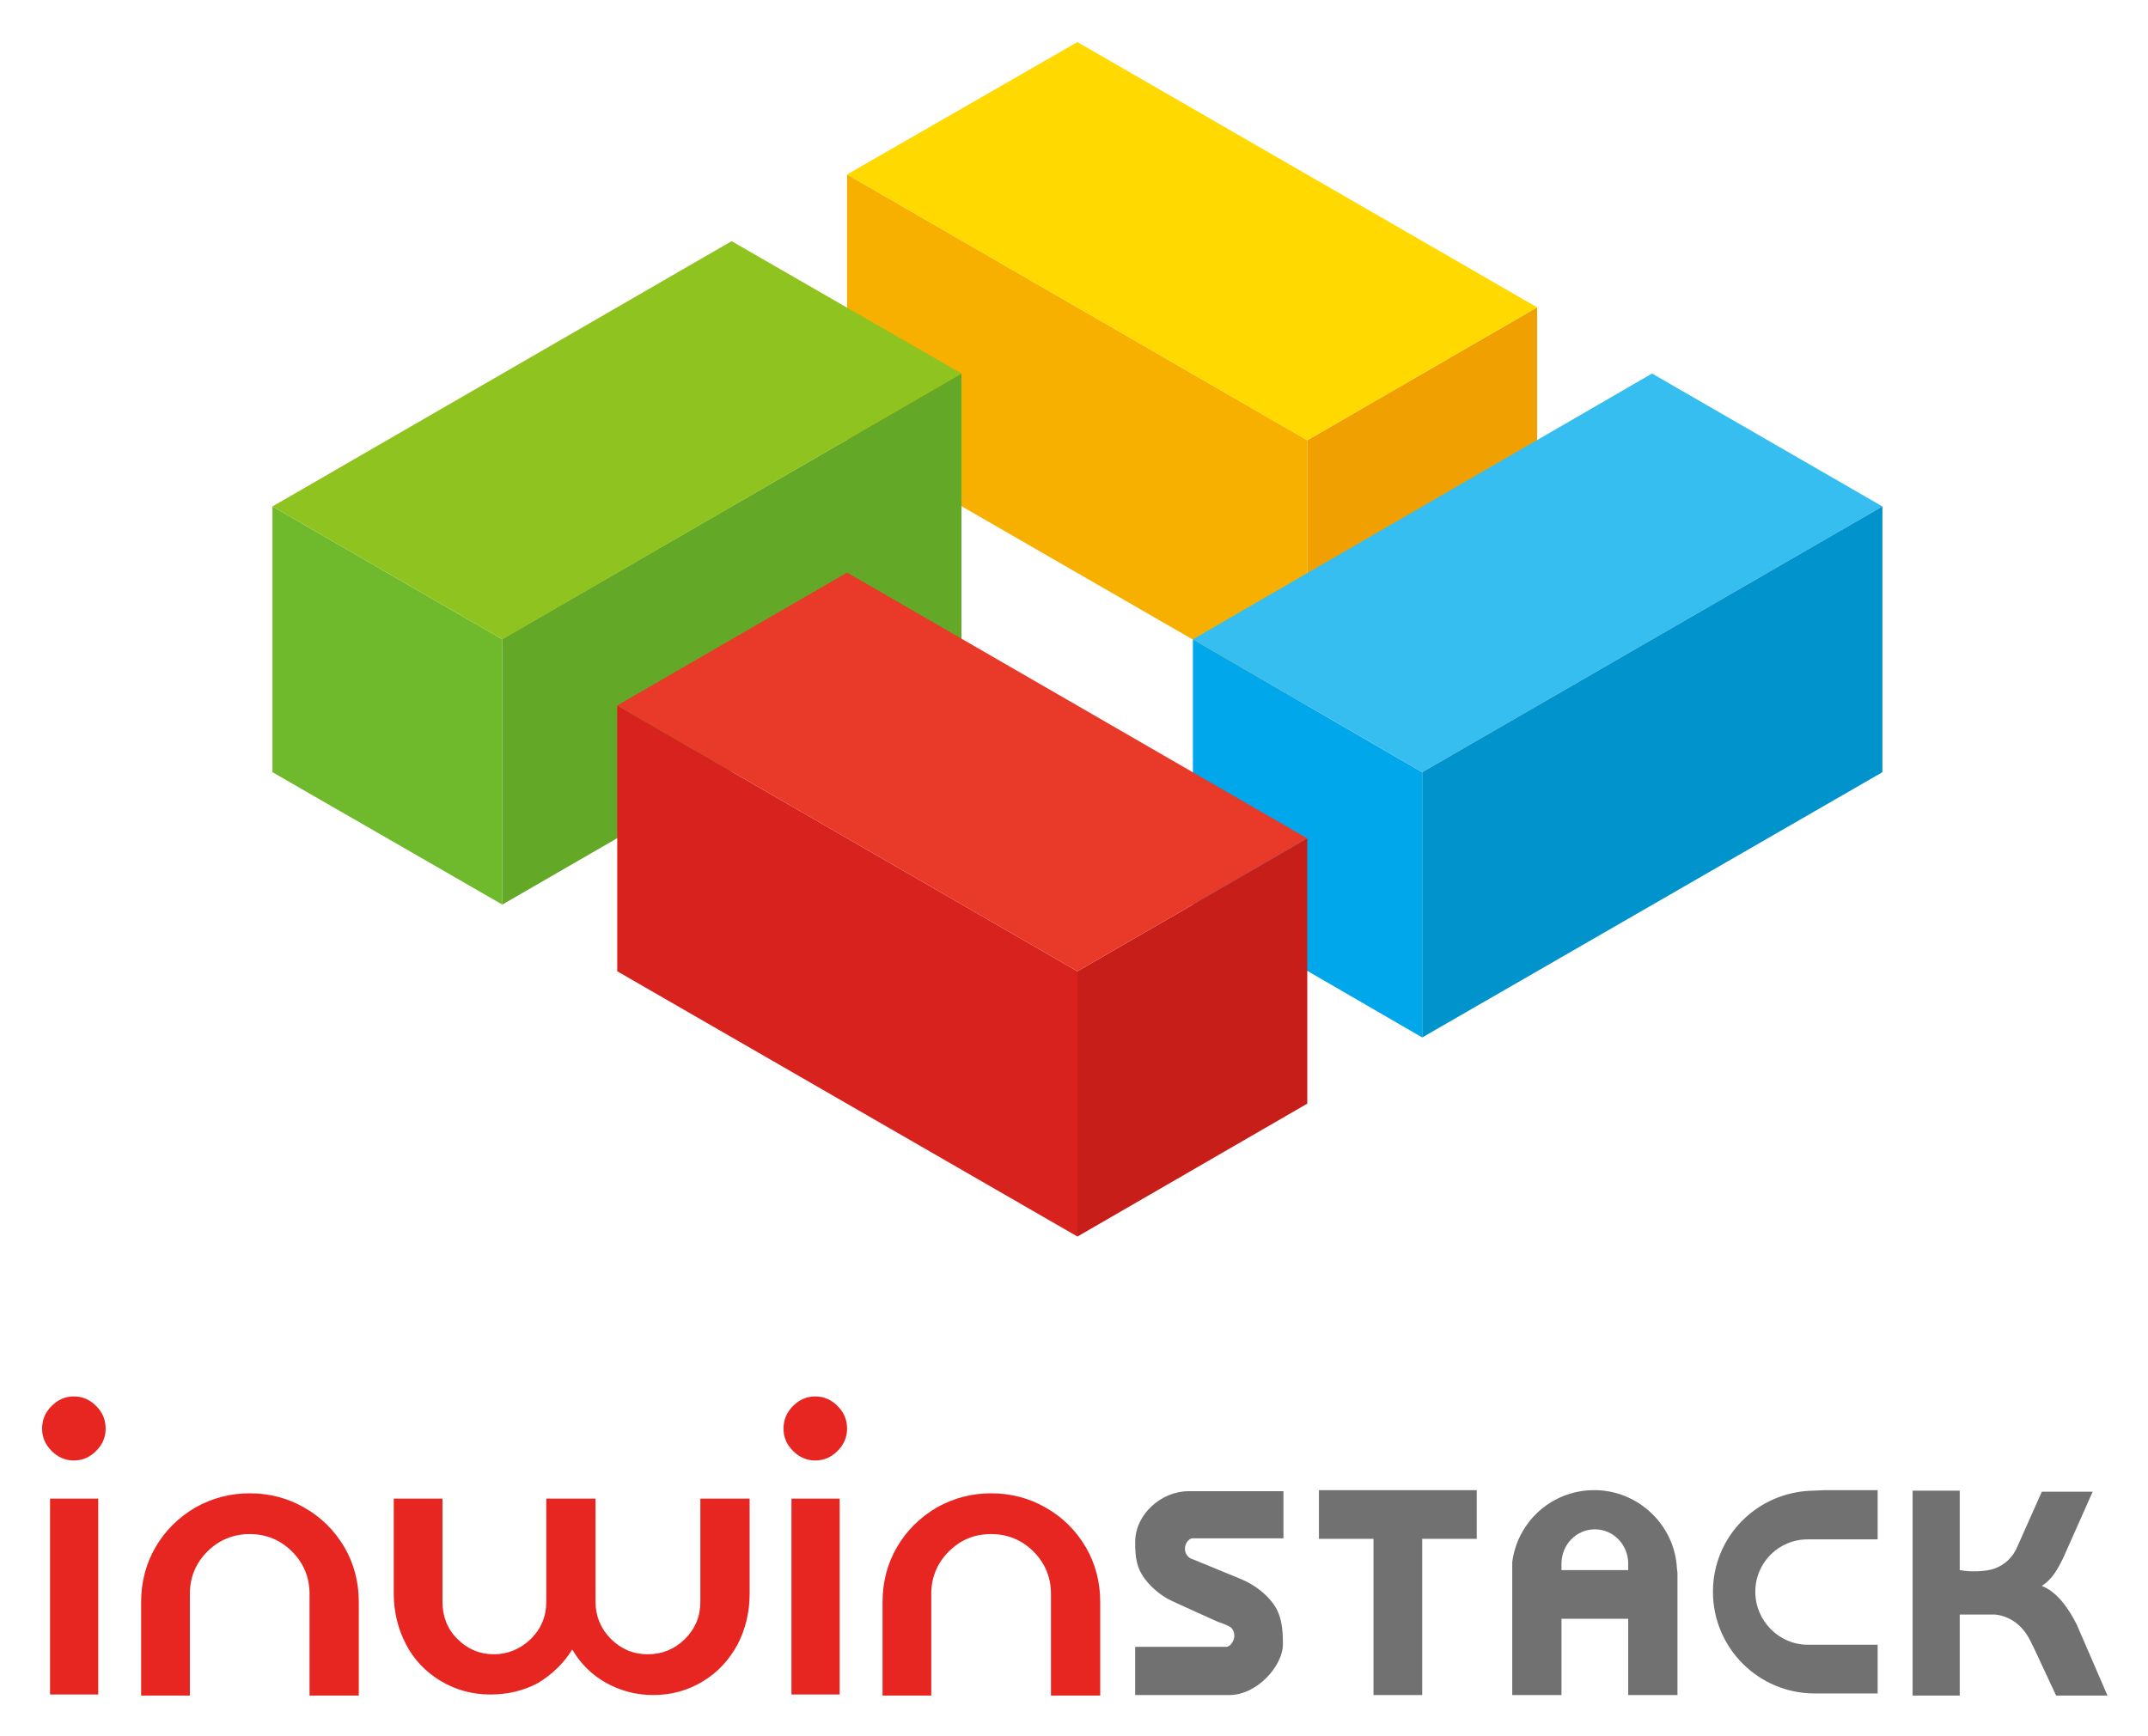
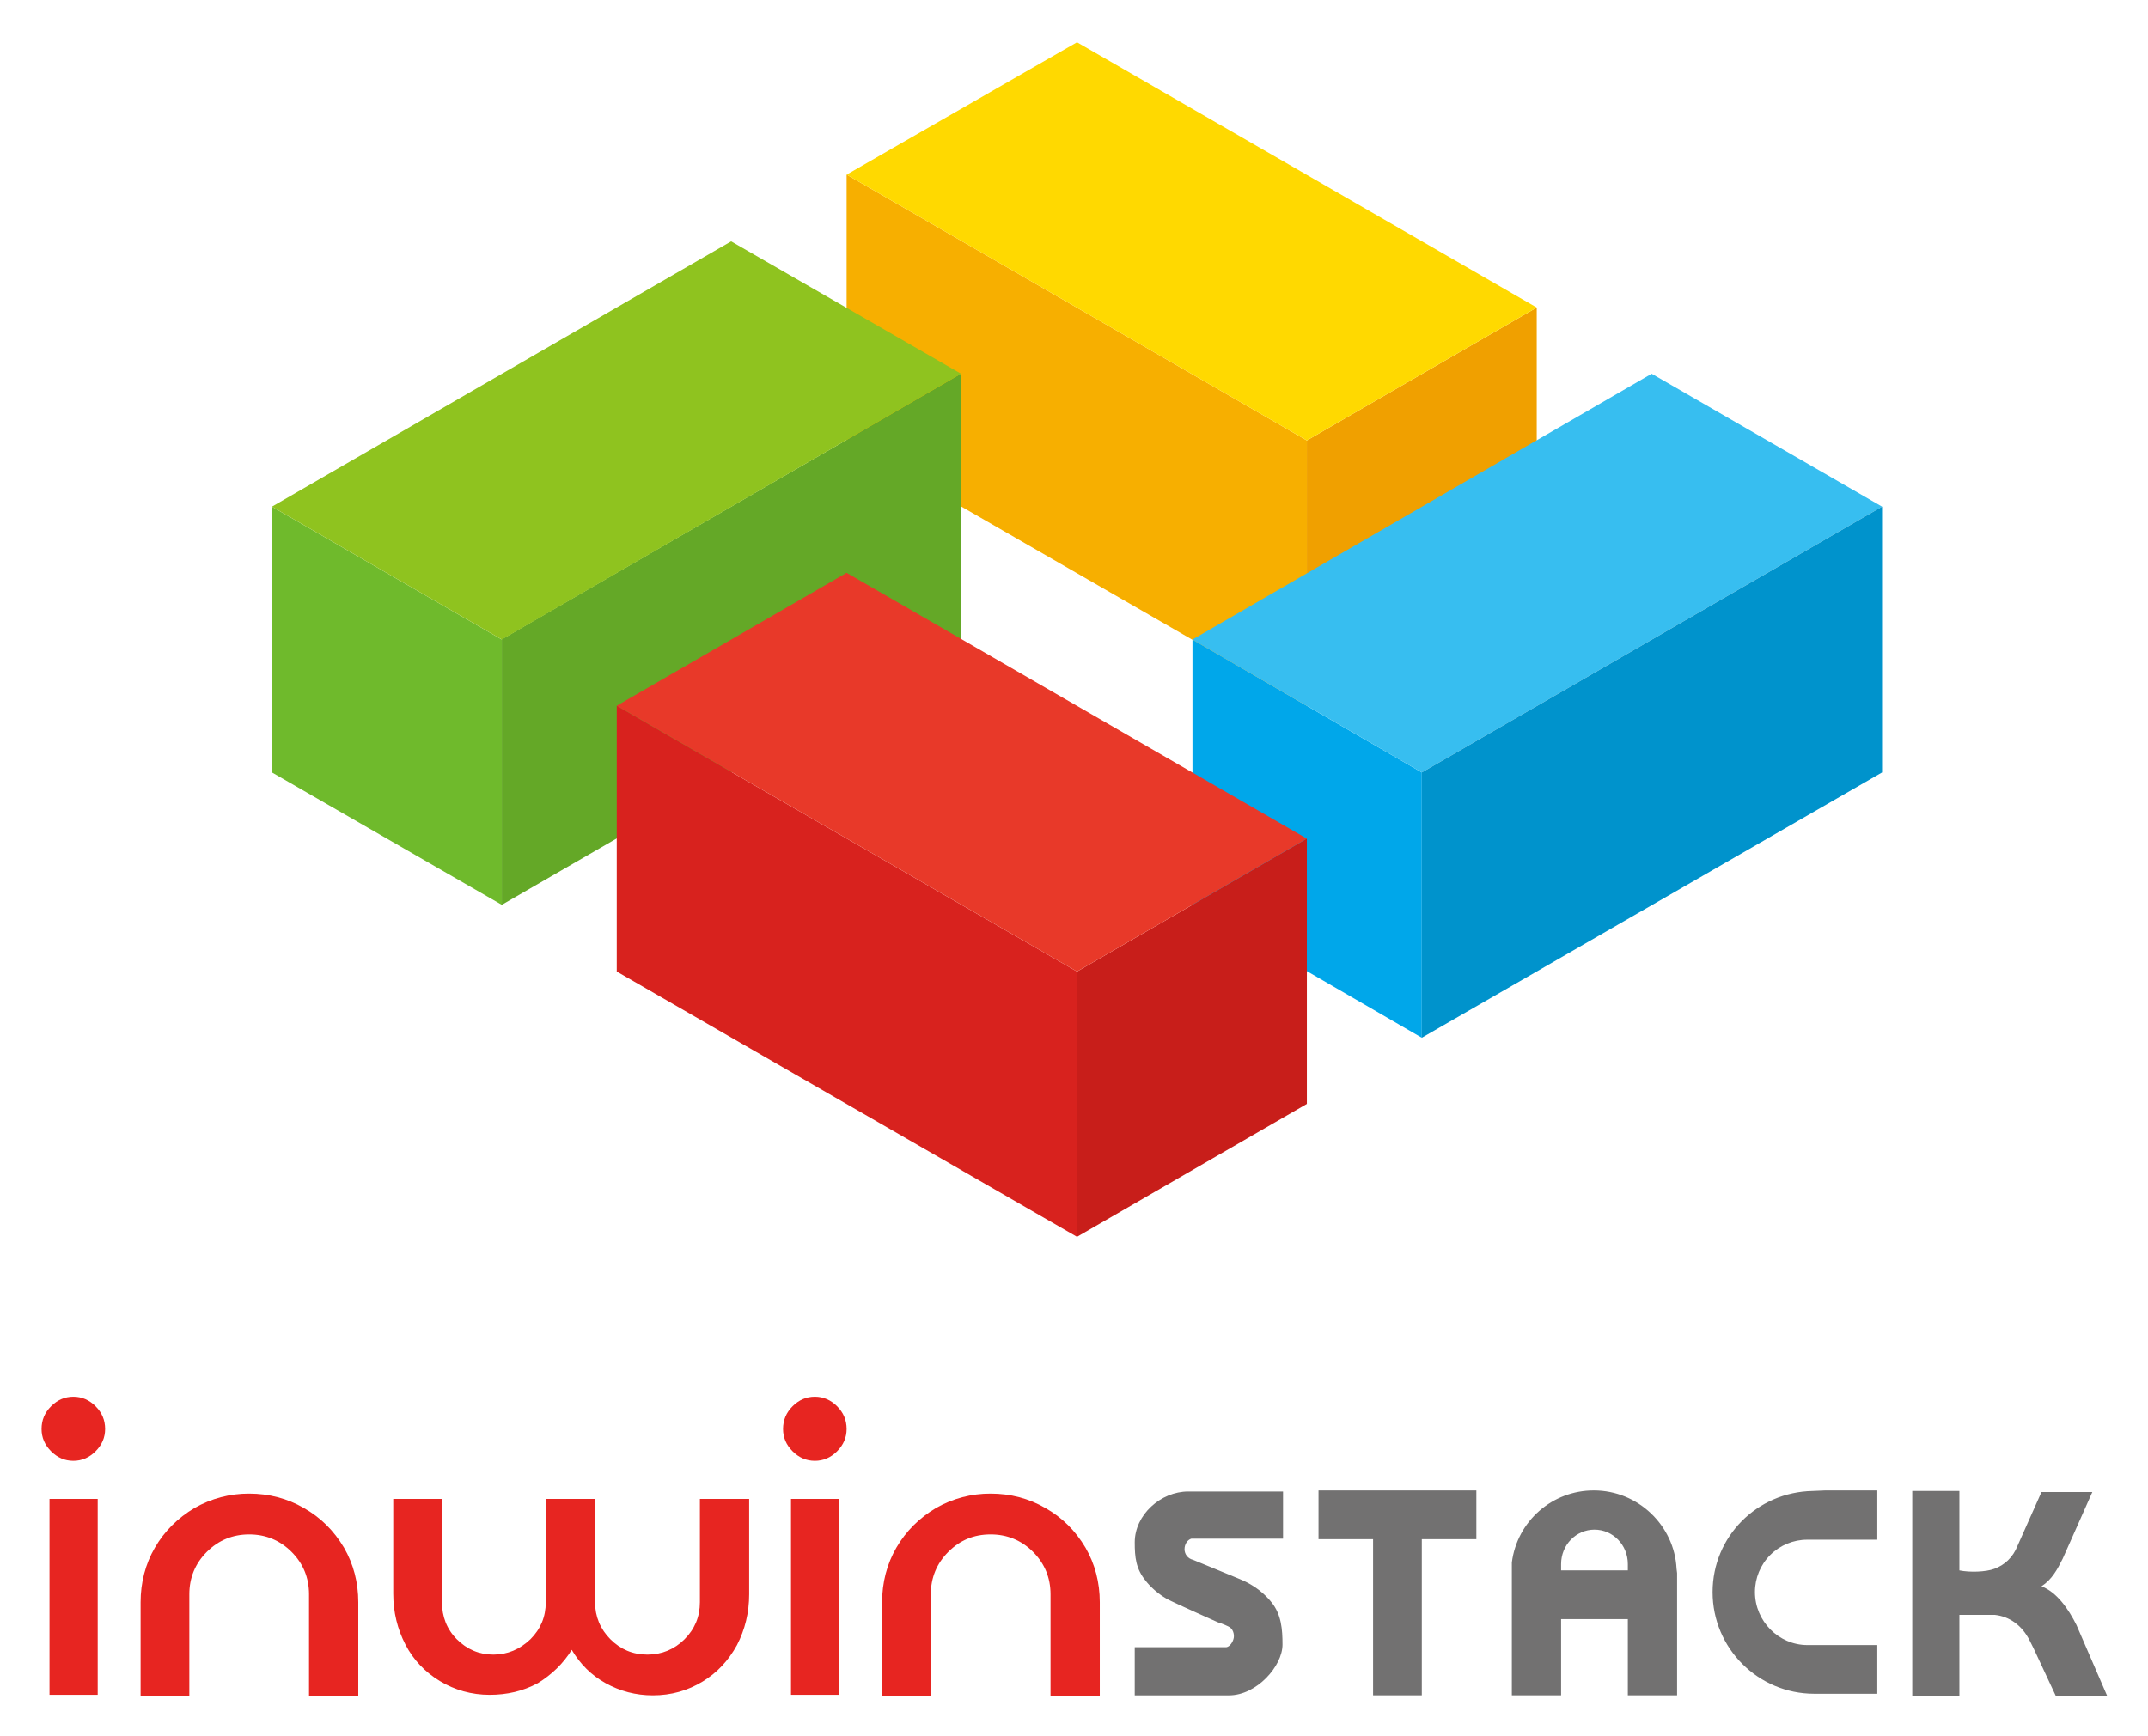
- <svg xmlns="http://www.w3.org/2000/svg" role="img" viewBox="-3.05 -4.05 405.60 327.85">
-   <path fill="#F7AF00" d="M156.9 79.1V28.9l86.9 50.2v50.1z" />
-   <path fill="#F0A000" d="M243.8 129.2l43.4-25.1V54l-43.4 25.1z" />
-   <path fill="#FFD900" d="M243.8 79.1l-86.9-50.2 43.5-25L287.2 54z" />
-   <path fill="#6FBA2C" d="M91.8 116.7v50.1l-43.4-25V91.6z" />
-   <path fill="#64A827" d="M91.8 116.7v50.1l86.7-50.1V66.5l-86.8 50.2" />
-   <path fill="#8FC31F" d="M178.5 66.5l-43.4-25-86.7 50.1 43.4 25.1z" />
-   <path fill="#00A7EA" d="M222.2 166.8v-50.1l43.3 25.1v50.1z" />
-   <path fill="#37BEF0" d="M308.9 66.5l43.5 25.1-86.9 50.2-43.3-25.1z" />
-   <path fill="#0093CC" d="M265.5 191.9l86.9-50.1V91.6l-86.9 50.2z" />
-   <path fill="#C81E1A" d="M243.8 204.4v-50.1l-43.4 25.1v50.1z" />
-   <path fill="#D8221E" d="M200.4 179.4l-86.9-50.2v50.2l86.9 50.1z" />
-   <path fill="#E83929" d="M243.8 154.3l-43.4 25.1-86.9-50.2 43.4-25.1z" />
+ <svg xmlns="http://www.w3.org/2000/svg" role="img" viewBox="47.63 -1.37 305.24 246.74">
+   <path fill="none" d="M0 0h400v245H0z" pointer-events="none" />
+   <path fill="#F7AF00" d="M167.937 61.235V23.452l65.405 37.783v37.707z" />
+   <path fill="#F0A000" d="M233.342 98.942l32.665-18.891V42.344l-32.665 18.89z" />
+   <path fill="#FFD900" d="M233.342 61.235l-65.405-37.783 32.74-18.816 65.33 37.708z" />
+   <path fill="#6FBA2C" d="M118.94 89.534v37.708l-32.664-18.816V70.643z" />
+   <path fill="#64A827" d="M118.94 89.534v37.708l65.255-37.708V51.752l-65.33 37.782" />
+   <path fill="#8FC31F" d="M184.195 51.752L151.53 32.936 86.276 70.643l32.664 18.891z" />
+   <path fill="#00A7EA" d="M217.085 127.242V89.534l32.59 18.892v37.707z" />
+   <path fill="#37BEF0" d="M282.339 51.752l32.74 18.891-65.405 37.783-32.589-18.892z" />
+   <path fill="#0093CC" d="M249.674 146.133l65.405-37.707V70.643l-65.405 37.783z" />
  <g>
-     <path fill="#E72521" d="M16.9 265.8c0 1.6-.6 3-1.8 4.2-1.2 1.2-2.6 1.8-4.2 1.8s-3-.6-4.2-1.8c-1.2-1.2-1.8-2.6-1.8-4.2 0-1.7.6-3.1 1.8-4.3 1.2-1.2 2.6-1.8 4.2-1.8s3 .6 4.2 1.8c1.2 1.2 1.8 2.6 1.8 4.3zM6.4 316v-37h9.1v37H6.4zM62 288.2c1.8 3.1 2.7 6.6 2.7 10.3v17.7h-9.3V297c0-3.1-1.1-5.8-3.3-8-2.2-2.2-4.9-3.3-8-3.3-3.1 0-5.8 1.1-8 3.3-2.2 2.2-3.3 4.9-3.3 8v19.2h-9.2v-17.7c0-3.7.9-7.2 2.7-10.3 1.8-3.1 4.3-5.6 7.5-7.5 3.2-1.8 6.6-2.7 10.3-2.7 3.7 0 7.2.9 10.3 2.7 3.2 1.8 5.7 4.3 7.6 7.5zM89.5 316c-3.4 0-6.6-.9-9.4-2.6-2.8-1.7-5-4-6.5-6.9-1.5-2.9-2.3-6.1-2.3-9.6V279h9.2v19.5c0 2.7.9 5.1 2.8 7 1.9 1.9 4.2 2.9 6.9 2.9s5-1 7-2.9c1.9-1.9 2.9-4.2 2.9-7V279h9.3v19.5c0 2.7 1 5.1 2.9 7 1.9 1.9 4.2 2.9 7 2.9 2.7 0 5.1-1 7-2.9 1.9-1.9 2.9-4.2 2.9-7V279h9.3v18c0 3.5-.8 6.7-2.3 9.6-1.6 2.9-3.7 5.2-6.5 6.9-2.8 1.7-5.9 2.6-9.4 2.6-3.2 0-6.2-.8-8.9-2.3-2.7-1.5-4.8-3.6-6.4-6.3-1.6 2.6-3.8 4.7-6.4 6.3-2.8 1.5-5.8 2.2-9.1 2.2zm67.4-50.2c0 1.6-.6 3-1.8 4.2-1.2 1.2-2.6 1.8-4.2 1.8s-3-.6-4.2-1.8c-1.2-1.2-1.8-2.6-1.8-4.2 0-1.7.6-3.1 1.8-4.3 1.2-1.2 2.6-1.8 4.2-1.8s3 .6 4.2 1.8c1.2 1.2 1.8 2.6 1.8 4.3zM146.4 316v-37h9.1v37h-9.1zm55.6-27.8c1.8 3.1 2.7 6.6 2.7 10.3v17.7h-9.3V297c0-3.1-1.1-5.8-3.3-8-2.2-2.2-4.9-3.3-8-3.3-3.2 0-5.8 1.1-8 3.3-2.2 2.2-3.3 4.9-3.3 8v19.2h-9.2v-17.7c0-3.7.9-7.2 2.7-10.3 1.8-3.1 4.3-5.6 7.5-7.5 3.2-1.8 6.6-2.7 10.3-2.7 3.7 0 7.2.9 10.3 2.7 3.2 1.8 5.7 4.3 7.6 7.5z" />
-     <path fill="#727171" d="M222.3 290.5c-.9-.2-1.6-1-1.6-2s.6-1.8 1.3-2h17.3v-8.9h-17.9c-5.2 0-10.1 4.4-10.1 9.6 0 2.8.2 5 2.1 7.3 0 0 1.5 2 4 3.4 1.5.8 9.6 4.4 9.6 4.4 1 .3 2 .8 2 .8.9.4 1.1 1.5 1 2.1-.1.7-.7 1.7-1.4 1.8h-17.3v9.1h17.8c5.2 0 10.1-5.5 10.1-9.6 0-2.8-.2-5.7-2.1-8 0 0-1.5-2-4-3.4-.5-.3-1.3-.7-2.3-1.1l-8.5-3.5zm53.5-13.1H246v9.2h10.3v29.5h9.2v-29.5h10.3zm37.8 14.8c-.4-8.2-7.3-14.8-15.6-14.8-8 0-14.5 5.9-15.5 13.6v25.1h9.3v-14.4h12.6v14.4h9.3V293l-.1-.8zm-21.8.3v-1.2c0-3.6 2.8-6.5 6.3-6.5s6.3 2.9 6.3 6.5v1.2h-12.6zm49.8-15.1h9.9v9.3h-13.2c-5.5 0-9.9 4.4-9.9 9.9s4.5 10 9.9 10h13.2v9.2h-11.9c-10.6 0-19.2-8.6-19.2-19.2 0-10.5 8.4-18.9 18.9-19.1l2.3-.1zm47.5 25.4c-1.5-3-3.7-6.2-6.6-7.3 2-1.3 3-3.2 4-5.2l5.6-12.6h-9.6l-3.7 8.3-.8 1.8c-.9 2.3-2.5 3.7-4.4 4.4-1.6.6-4.6.7-6.6.3v-15h-8.9v38.7h8.9v-15.3h6.7c2.7.3 5.1 1.9 6.6 4.9l.7 1.4 4.2 9h9.7l-5.8-13.4z" />
+     <path fill="#C81E1A" d="M233.342 155.541v-37.707l-32.665 18.89v37.708z" />
+     <path fill="#D8221E" d="M200.677 136.725l-65.404-37.783v37.783l65.404 37.707z" />
+     <path fill="#E83929" d="M233.342 117.834l-32.665 18.89-65.404-37.782 32.664-18.891z" />
+   </g>
+   <g>
+     <path fill="#E72521" d="M62.568 201.753c0 1.204-.452 2.258-1.355 3.161s-1.957 1.355-3.161 1.355-2.258-.452-3.161-1.355c-.904-.903-1.355-1.957-1.355-3.16 0-1.28.451-2.334 1.355-3.237.903-.903 1.957-1.355 3.16-1.355 1.205 0 2.259.452 3.162 1.355s1.355 1.957 1.355 3.236zm-7.903 37.783v-27.848h6.849v27.848h-6.85zm41.847-20.924c1.354 2.334 2.032 4.968 2.032 7.753v13.321h-7v-14.45c0-2.334-.828-4.366-2.483-6.021-1.656-1.656-3.688-2.484-6.022-2.484-2.333 0-4.365.828-6.02 2.484-1.657 1.655-2.484 3.687-2.484 6.02v14.451H67.61v-13.321c0-2.785.678-5.42 2.032-7.753 1.355-2.333 3.237-4.214 5.645-5.644a15.491 15.491 0 0 1 7.752-2.033c2.785 0 5.42.678 7.753 2.033 2.408 1.354 4.29 3.236 5.72 5.644zm20.698 20.924c-2.56 0-4.968-.678-7.075-1.957-2.108-1.28-3.764-3.01-4.893-5.193s-1.73-4.591-1.73-7.226v-13.472h6.924v14.677c0 2.032.677 3.838 2.107 5.268 1.43 1.43 3.161 2.183 5.193 2.183 2.032 0 3.763-.753 5.269-2.183 1.43-1.43 2.182-3.161 2.182-5.268v-14.677h7v14.677c0 2.032.753 3.838 2.183 5.268 1.43 1.43 3.16 2.183 5.268 2.183 2.032 0 3.839-.753 5.269-2.183 1.43-1.43 2.182-3.161 2.182-5.268v-14.677h7v13.548c0 2.634-.602 5.042-1.731 7.225-1.204 2.183-2.785 3.914-4.892 5.193-2.108 1.28-4.441 1.957-7.075 1.957-2.409 0-4.667-.602-6.699-1.731s-3.612-2.71-4.817-4.742c-1.204 1.957-2.86 3.538-4.817 4.742-2.107 1.129-4.365 1.656-6.849 1.656zm50.727-37.783c0 1.204-.451 2.258-1.354 3.161s-1.957 1.355-3.161 1.355c-1.205 0-2.258-.452-3.161-1.355-.904-.903-1.355-1.957-1.355-3.16 0-1.28.451-2.334 1.355-3.237.903-.903 1.956-1.355 3.16-1.355 1.205 0 2.259.452 3.162 1.355s1.354 1.957 1.354 3.236zm-7.902 37.783v-27.848h6.849v27.848h-6.85zm41.847-20.924c1.354 2.334 2.032 4.968 2.032 7.753v13.321h-7v-14.45c0-2.334-.828-4.366-2.484-6.021-1.655-1.656-3.687-2.484-6.02-2.484-2.41 0-4.366.828-6.022 2.484-1.656 1.655-2.484 3.687-2.484 6.02v14.451h-6.924v-13.321c0-2.785.678-5.42 2.032-7.753 1.355-2.333 3.237-4.214 5.645-5.644a15.491 15.491 0 0 1 7.752-2.033c2.785 0 5.42.678 7.753 2.033 2.408 1.354 4.29 3.236 5.72 5.644z" />
+     <path fill="#727171" d="M217.16 220.343a1.538 1.538 0 0 1-1.204-1.505c0-.752.452-1.355.978-1.505h13.022v-6.699h-13.473c-3.914 0-7.602 3.312-7.602 7.226 0 2.107.15 3.763 1.58 5.494 0 0 1.13 1.505 3.011 2.559 1.13.602 7.226 3.312 7.226 3.312.752.225 1.505.602 1.505.602.677.3.828 1.129.753 1.58-.076.527-.527 1.28-1.054 1.355H208.88v6.85h13.397c3.914 0 7.602-4.14 7.602-7.226 0-2.108-.15-4.29-1.58-6.021 0 0-1.13-1.506-3.011-2.56a12.736 12.736 0 0 0-1.731-.827l-6.398-2.635zm40.267-9.859h-22.43v6.924h7.753v22.203h6.924v-22.203h7.753zm28.449 11.139c-.3-6.172-5.494-11.14-11.74-11.14a11.72 11.72 0 0 0-11.667 10.237v18.891h7v-10.838h9.483v10.838h7v-17.386l-.076-.602zm-16.407.226v-.903c0-2.71 2.107-4.893 4.742-4.893 2.634 0 4.741 2.183 4.741 4.893v.903h-9.483zm37.481-11.365h7.452v7h-9.935a7.42 7.42 0 0 0-7.451 7.45c0 4.14 3.386 7.527 7.45 7.527h9.935v6.924h-8.956c-7.978 0-14.45-6.472-14.45-14.45 0-7.903 6.322-14.225 14.224-14.376l1.731-.075zm35.75 19.117c-1.128-2.258-2.784-4.666-4.967-5.494 1.506-.979 2.258-2.409 3.011-3.914l4.215-9.483h-7.226l-2.784 6.247-.602 1.354c-.678 1.731-1.882 2.785-3.312 3.312-1.204.452-3.462.527-4.967.226v-11.29h-6.699v29.127h6.699v-11.515h5.042c2.032.226 3.839 1.43 4.968 3.688l.527 1.054 3.16 6.773h7.301l-4.365-10.085z" />
  </g>
</svg>
